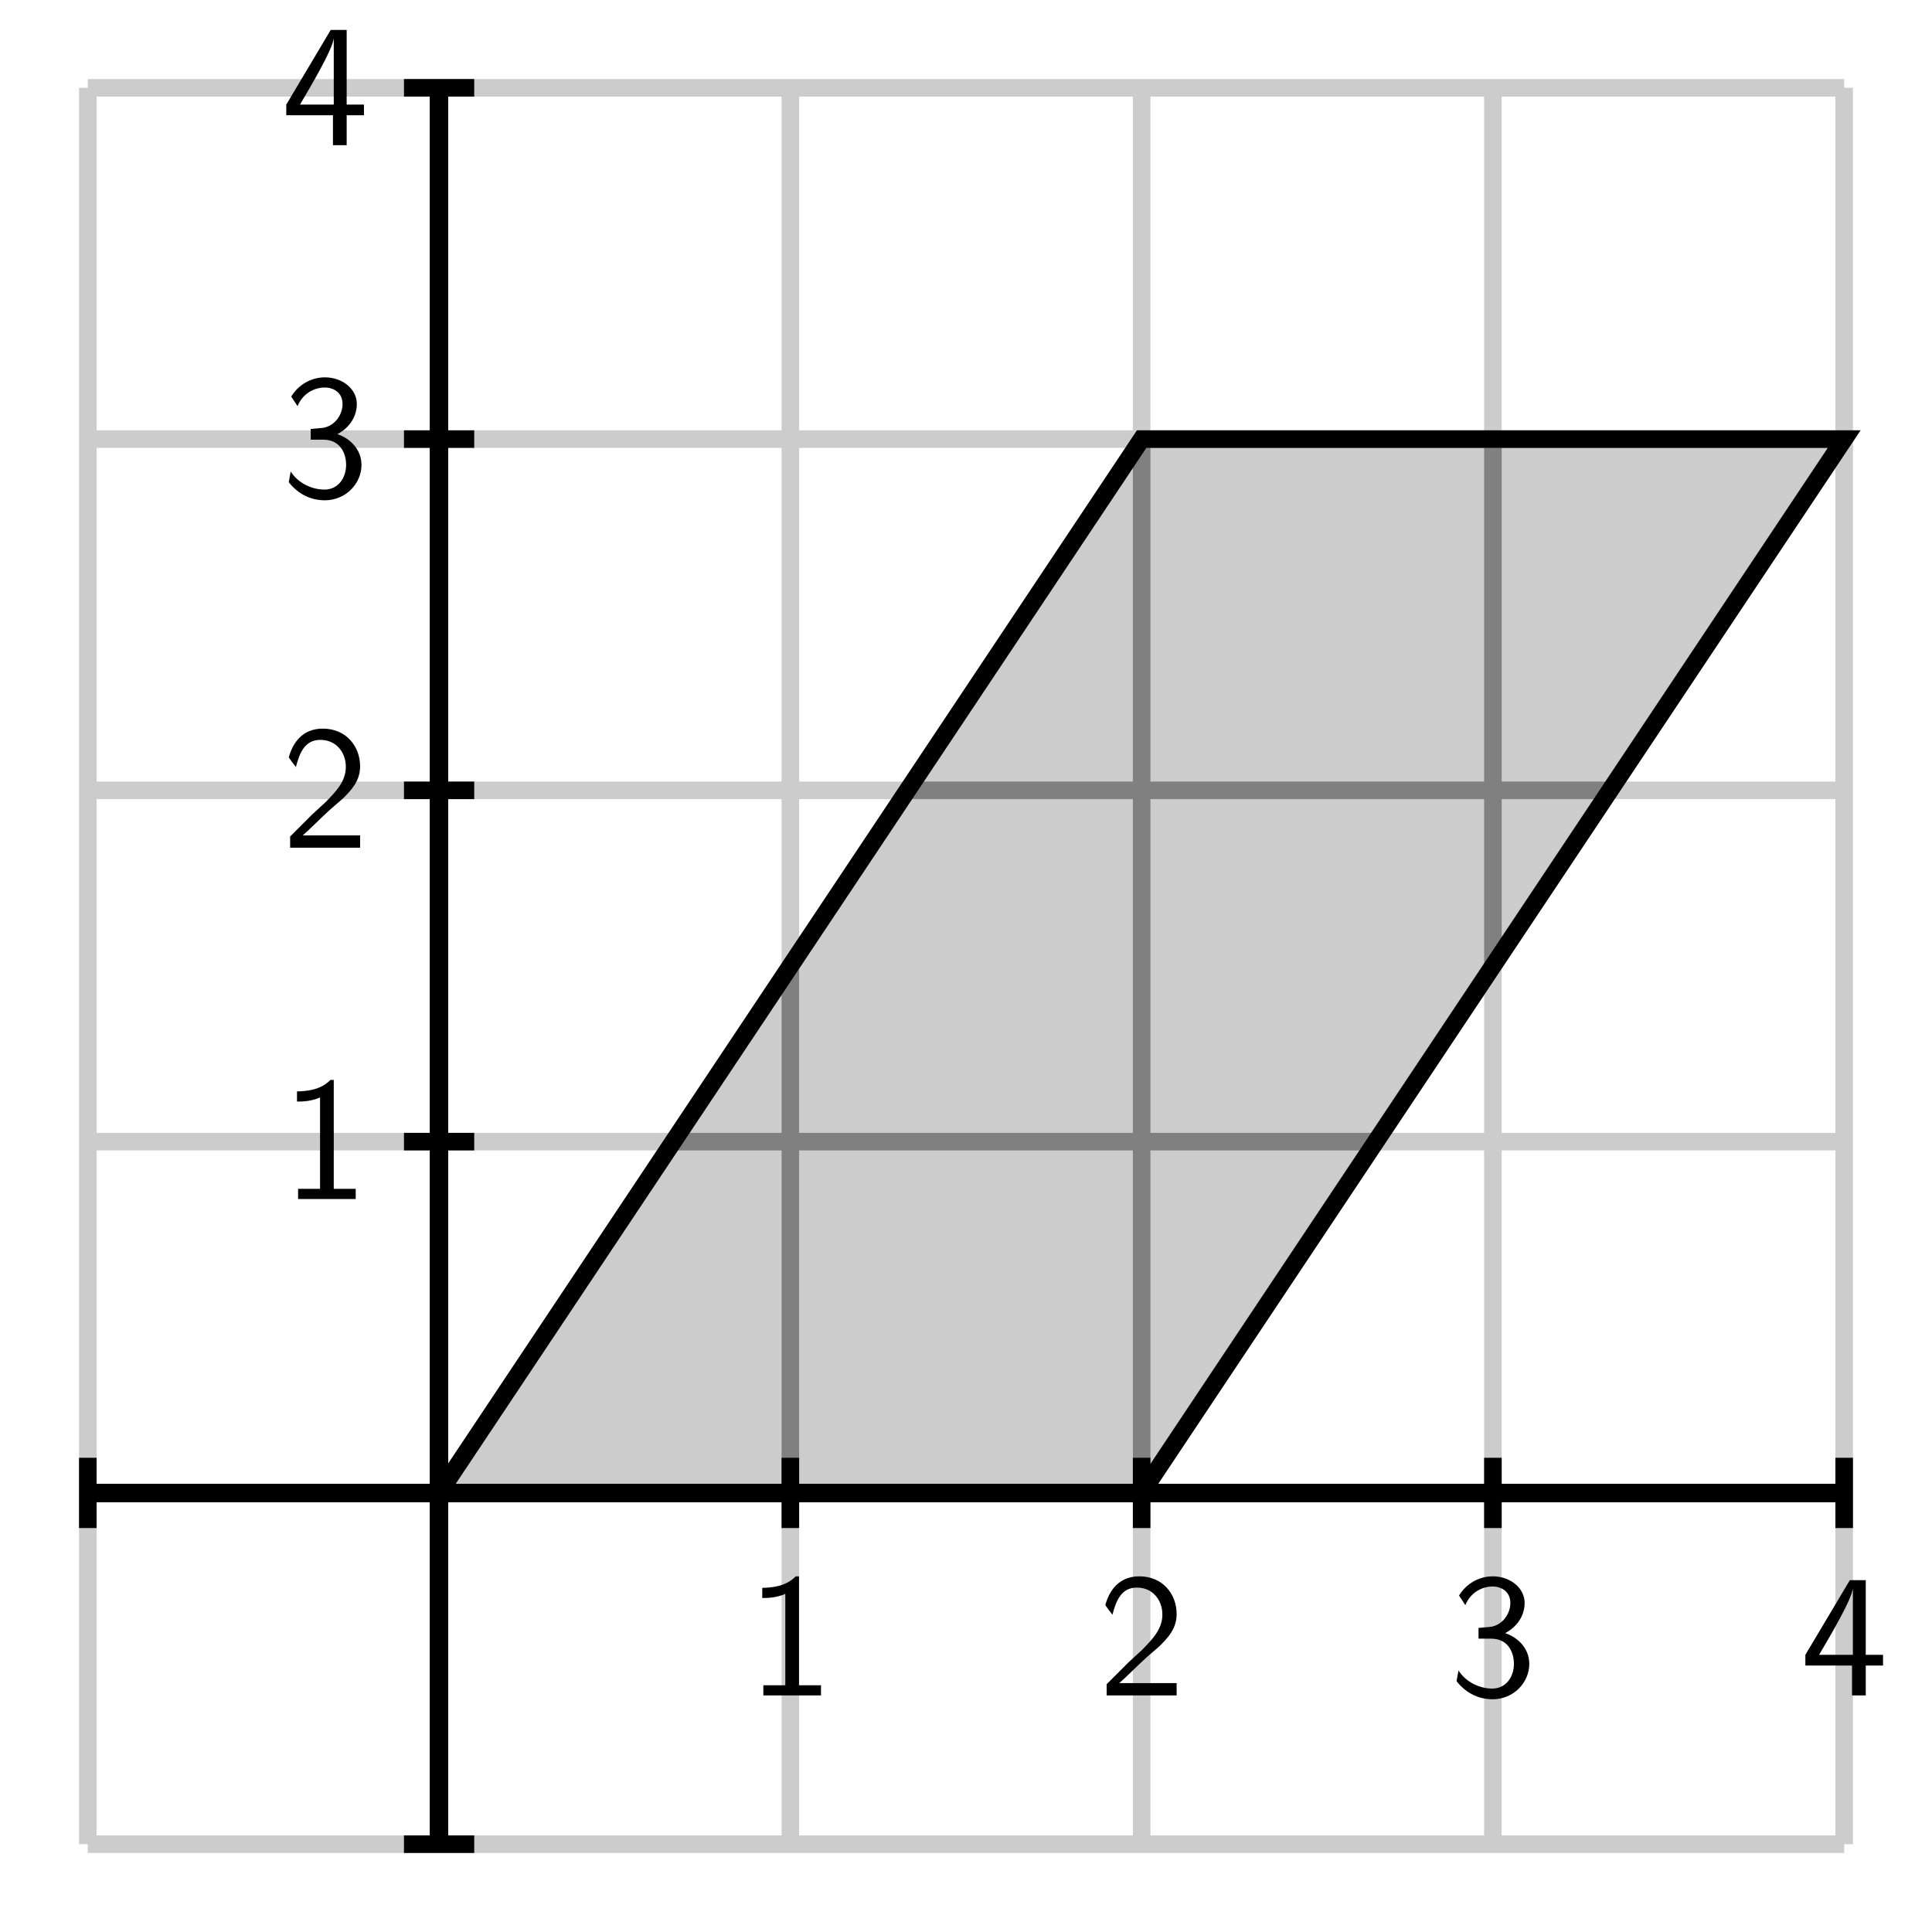
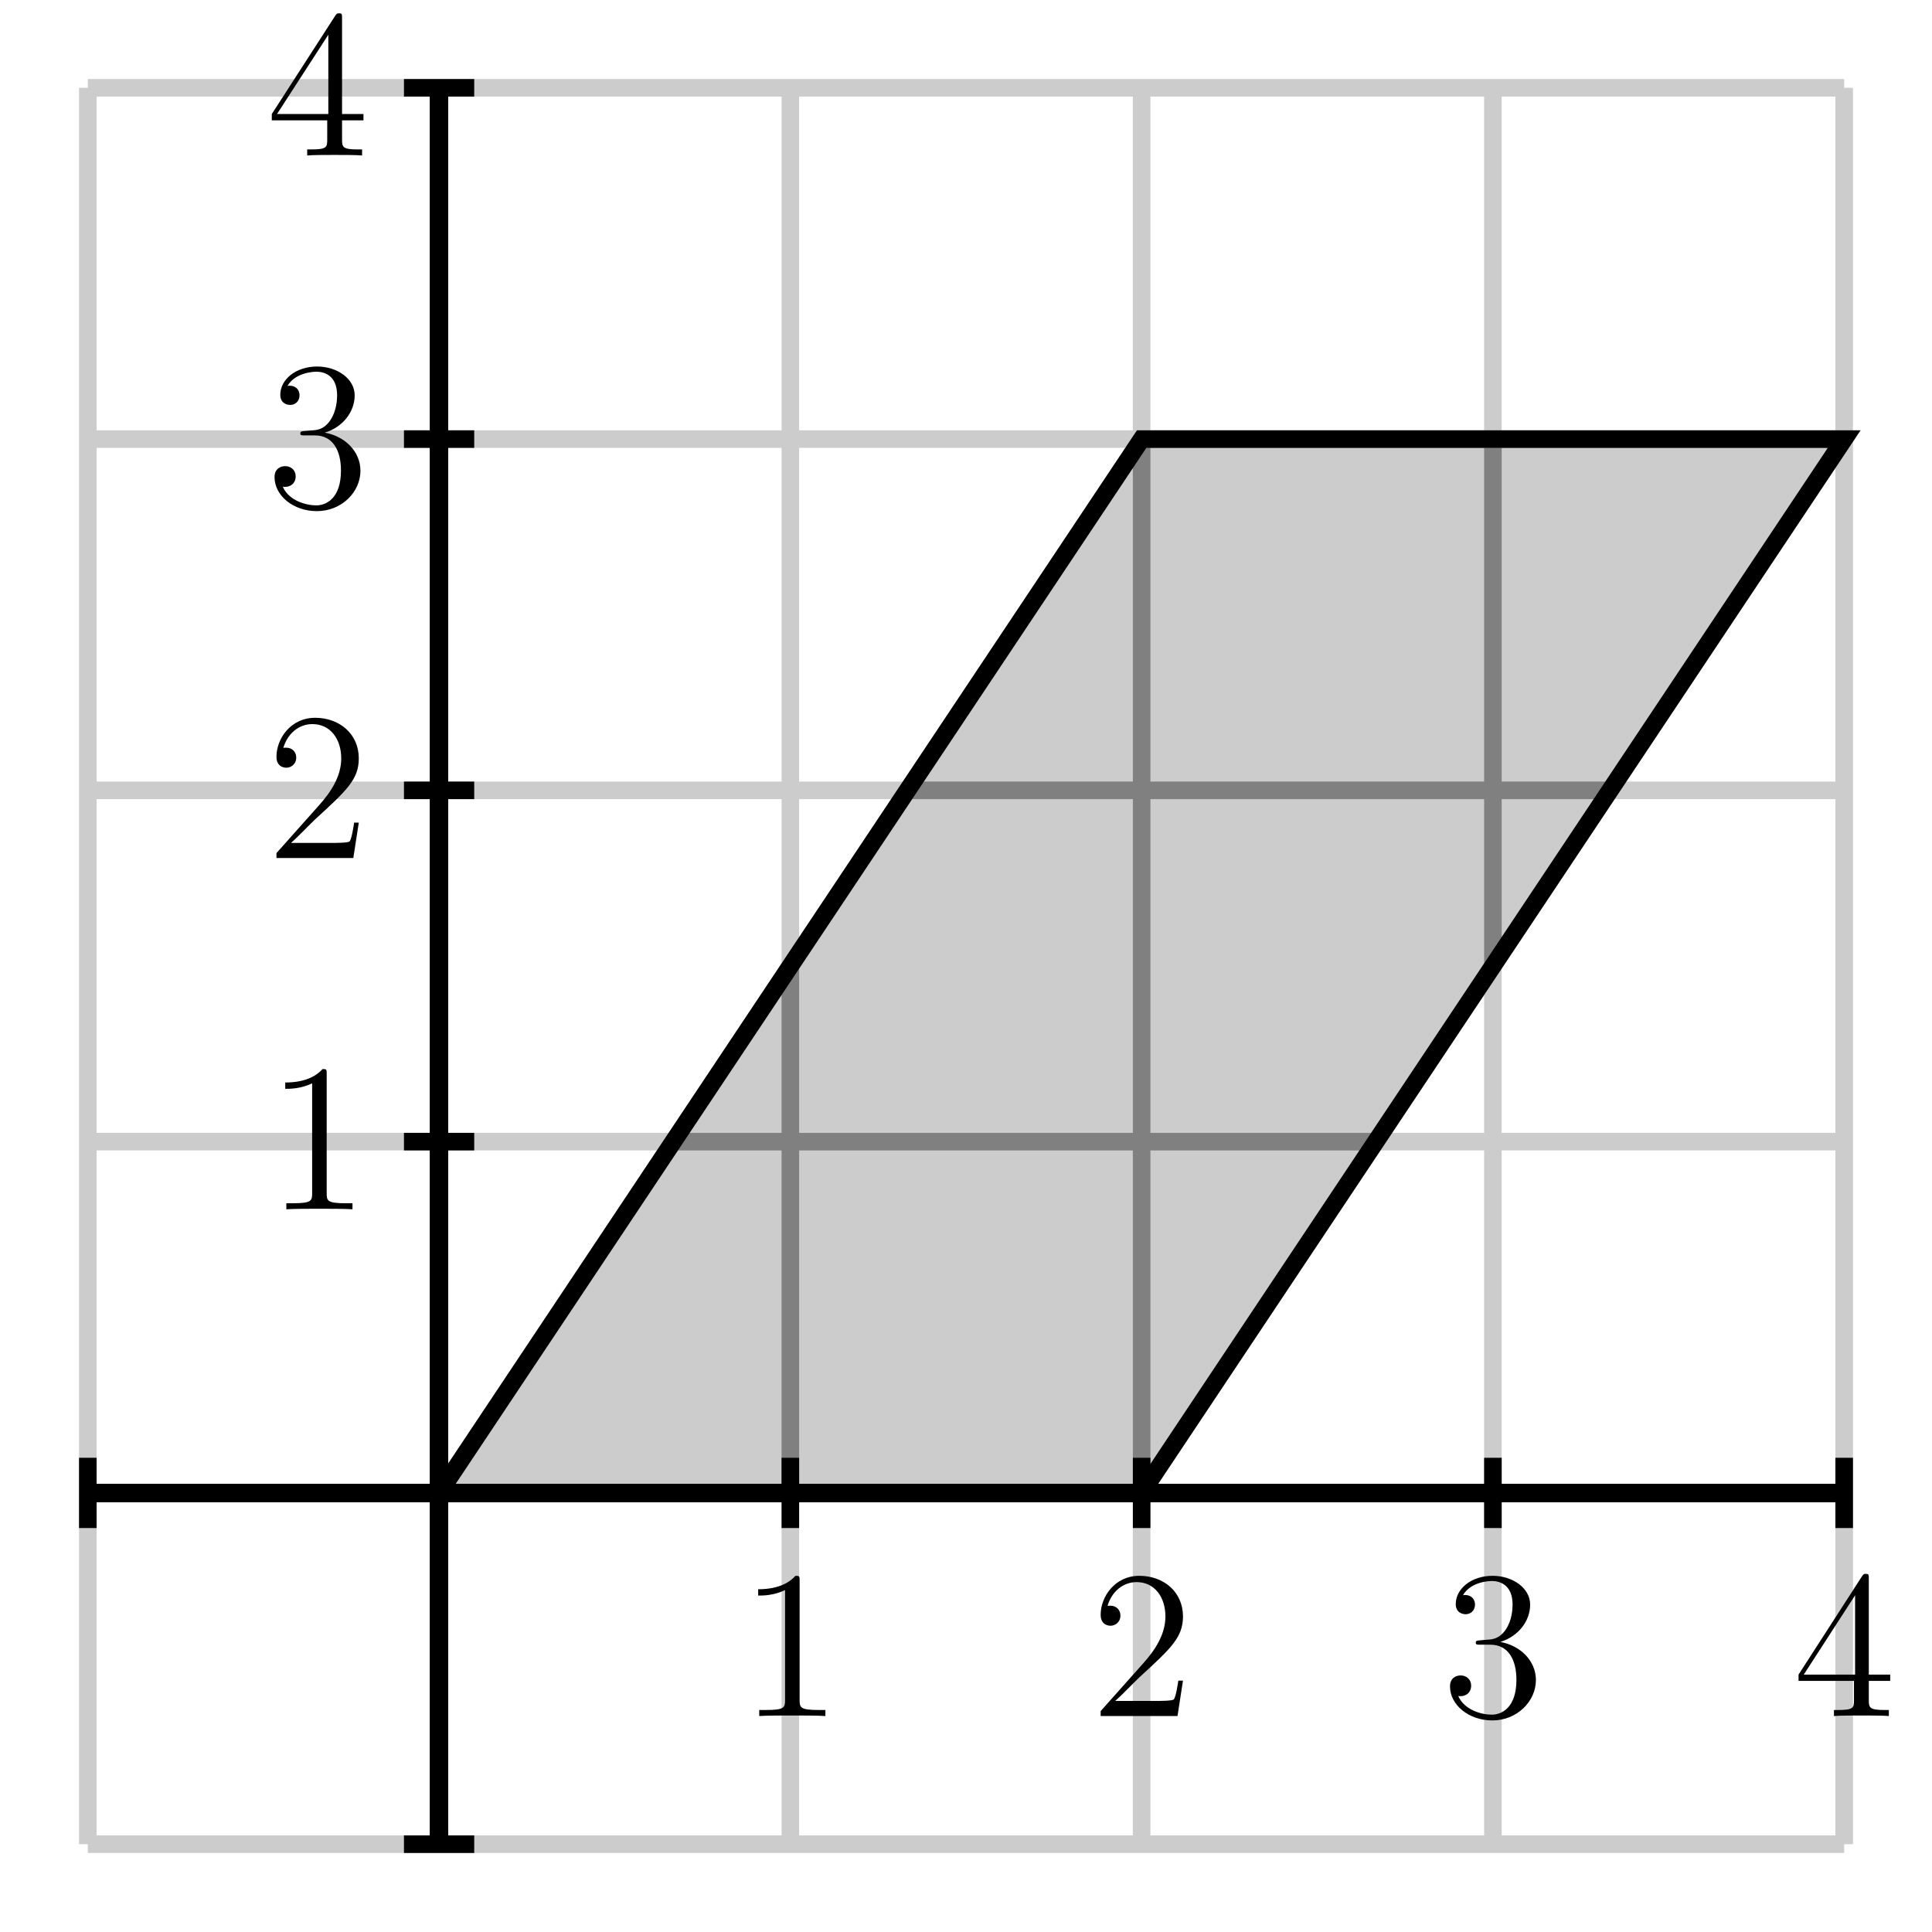
<svg xmlns="http://www.w3.org/2000/svg" xmlns:xlink="http://www.w3.org/1999/xlink" width="110pt" height="110pt" viewBox="0 0 110 110" version="1.1">
  <defs>
    <g>
      <symbol overflow="visible" id="glyph0-0">
        <path style="stroke:none;" d="" />
      </symbol>
      <symbol overflow="visible" id="glyph0-1">
-         <path style="stroke:none;" d="M 2.984 -6.781 L 2.797 -6.781 C 2.203 -6.172 1.375 -6.141 0.891 -6.125 L 0.891 -5.547 C 1.219 -5.547 1.703 -5.562 2.203 -5.781 L 2.203 -0.578 L 0.953 -0.578 L 0.953 0 L 4.234 0 L 4.234 -0.578 L 2.984 -0.578 Z M 2.984 -6.781 " />
+         <path style="stroke:none;" d="M 3.453 -7.688 C 3.453 -7.969 3.453 -7.984 3.219 -7.984 C 2.922 -7.656 2.328 -7.219 1.094 -7.219 L 1.094 -6.859 C 1.375 -6.859 1.969 -6.859 2.625 -7.172 L 2.625 -0.922 C 2.625 -0.484 2.594 -0.344 1.531 -0.344 L 1.156 -0.344 L 1.156 0 C 1.484 -0.031 2.656 -0.031 3.047 -0.031 C 3.438 -0.031 4.594 -0.031 4.922 0 L 4.922 -0.344 L 4.547 -0.344 C 3.484 -0.344 3.453 -0.484 3.453 -0.922 Z M 3.453 -7.688 " />
      </symbol>
      <symbol overflow="visible" id="glyph0-2">
-         <path style="stroke:none;" d="M 1.734 -1.875 L 0.5 -0.641 L 0.5 0 L 4.484 0 L 4.484 -0.703 L 2.672 -0.703 C 2.547 -0.703 2.438 -0.703 2.312 -0.703 L 1.219 -0.703 C 1.547 -0.984 2.297 -1.734 2.609 -2.016 C 2.797 -2.203 3.312 -2.625 3.5 -2.797 C 3.953 -3.25 4.484 -3.781 4.484 -4.625 C 4.484 -5.781 3.688 -6.781 2.359 -6.781 C 1.219 -6.781 0.656 -6 0.422 -5.141 C 0.547 -4.969 0.594 -4.906 0.609 -4.875 C 0.625 -4.859 0.734 -4.734 0.828 -4.594 C 1.031 -5.359 1.312 -6.141 2.219 -6.141 C 3.156 -6.141 3.672 -5.391 3.672 -4.609 C 3.672 -3.766 3.094 -3.188 2.516 -2.594 Z M 1.734 -1.875 " />
+         <path style="stroke:none;" d="M 5.281 -2.016 L 5.016 -2.016 C 4.984 -1.812 4.891 -1.156 4.766 -0.953 C 4.688 -0.859 4 -0.859 3.641 -0.859 L 1.422 -0.859 C 1.734 -1.125 2.469 -1.891 2.781 -2.188 C 4.609 -3.859 5.281 -4.484 5.281 -5.672 C 5.281 -7.062 4.188 -7.984 2.797 -7.984 C 1.406 -7.984 0.594 -6.797 0.594 -5.766 C 0.594 -5.141 1.109 -5.141 1.156 -5.141 C 1.406 -5.141 1.719 -5.328 1.719 -5.719 C 1.719 -6.047 1.484 -6.281 1.156 -6.281 C 1.047 -6.281 1.016 -6.281 0.984 -6.266 C 1.219 -7.078 1.859 -7.625 2.641 -7.625 C 3.656 -7.625 4.281 -6.781 4.281 -5.672 C 4.281 -4.656 3.703 -3.766 3.016 -3 L 0.594 -0.281 L 0.594 0 L 4.969 0 Z M 5.281 -2.016 " />
      </symbol>
      <symbol overflow="visible" id="glyph0-3">
-         <path style="stroke:none;" d="M 0.922 -5.141 C 1.203 -5.844 1.859 -6.203 2.469 -6.203 C 2.984 -6.203 3.484 -5.906 3.484 -5.266 C 3.484 -4.656 3.062 -4.062 2.453 -3.922 C 2.406 -3.906 2.375 -3.906 1.672 -3.844 L 1.672 -3.234 L 2.375 -3.234 C 3.453 -3.234 3.688 -2.312 3.688 -1.812 C 3.688 -1.031 3.219 -0.391 2.453 -0.391 C 1.766 -0.391 0.969 -0.734 0.531 -1.422 L 0.422 -0.812 C 1.156 0.125 2.062 0.219 2.469 0.219 C 3.688 0.219 4.562 -0.75 4.562 -1.797 C 4.562 -2.703 3.875 -3.328 3.188 -3.547 C 3.953 -3.953 4.297 -4.625 4.297 -5.266 C 4.297 -6.125 3.469 -6.781 2.484 -6.781 C 1.703 -6.781 0.984 -6.375 0.562 -5.688 Z M 0.922 -5.141 " />
+         <path style="stroke:none;" d="M 2.203 -4.312 C 2 -4.297 1.953 -4.281 1.953 -4.172 C 1.953 -4.062 2.016 -4.062 2.234 -4.062 L 2.781 -4.062 C 3.797 -4.062 4.266 -3.219 4.266 -2.062 C 4.266 -0.484 3.438 -0.078 2.859 -0.078 C 2.281 -0.078 1.297 -0.344 0.953 -1.141 C 1.328 -1.078 1.688 -1.297 1.688 -1.734 C 1.688 -2.078 1.422 -2.312 1.094 -2.312 C 0.797 -2.312 0.484 -2.141 0.484 -1.688 C 0.484 -0.625 1.562 0.25 2.891 0.25 C 4.312 0.25 5.375 -0.844 5.375 -2.047 C 5.375 -3.156 4.484 -4.016 3.344 -4.219 C 4.375 -4.531 5.047 -5.406 5.047 -6.344 C 5.047 -7.281 4.062 -7.984 2.906 -7.984 C 1.703 -7.984 0.812 -7.25 0.812 -6.375 C 0.812 -5.891 1.188 -5.797 1.375 -5.797 C 1.625 -5.797 1.906 -5.969 1.906 -6.344 C 1.906 -6.719 1.625 -6.891 1.359 -6.891 C 1.281 -6.891 1.266 -6.891 1.219 -6.875 C 1.688 -7.688 2.812 -7.688 2.875 -7.688 C 3.266 -7.688 4.047 -7.516 4.047 -6.344 C 4.047 -6.109 4.016 -5.438 3.656 -4.922 C 3.297 -4.391 2.891 -4.359 2.562 -4.344 Z M 2.203 -4.312 " />
      </symbol>
      <symbol overflow="visible" id="glyph0-4">
-         <path style="stroke:none;" d="M 3.719 -1.703 L 4.703 -1.703 L 4.703 -2.312 L 3.719 -2.312 L 3.719 -6.562 L 2.812 -6.562 L 0.281 -2.312 L 0.281 -1.703 L 2.938 -1.703 L 2.938 0 L 3.719 0 Z M 1.062 -2.312 C 1.578 -3.188 2.984 -5.547 2.984 -6.125 L 2.984 -2.312 Z M 1.062 -2.312 " />
+         <path style="stroke:none;" d="M 4.328 -7.812 C 4.328 -8.047 4.328 -8.094 4.156 -8.094 C 4.062 -8.094 4.031 -8.094 3.938 -7.953 L 0.328 -2.359 L 0.328 -2 L 3.484 -2 L 3.484 -0.906 C 3.484 -0.469 3.453 -0.344 2.578 -0.344 L 2.344 -0.344 L 2.344 0 C 2.609 -0.031 3.562 -0.031 3.906 -0.031 C 4.234 -0.031 5.203 -0.031 5.469 0 L 5.469 -0.344 L 5.234 -0.344 C 4.375 -0.344 4.328 -0.469 4.328 -0.906 L 4.328 -2 L 5.547 -2 L 5.547 -2.359 L 4.328 -2.359 Z M 3.547 -6.875 L 3.547 -2.359 L 0.625 -2.359 Z M 3.547 -6.875 " />
      </symbol>
    </g>
    <clipPath id="clip1">
      <path d="M 25 25 L 105 25 L 105 85 L 25 85 Z M 25 25 " />
    </clipPath>
    <clipPath id="clip2">
      <path d="M 25 85 L 65 85 L 105 25 L 65 25 Z M 25 85 " />
    </clipPath>
  </defs>
  <g id="surface1">
    <path style="fill:none;stroke-width:10;stroke-linecap:butt;stroke-linejoin:miter;stroke:rgb(80.077%,80.077%,80.077%);stroke-opacity:1;stroke-miterlimit:10;" d="M 50 50 L 50 1050 M 250 50 L 250 1050 M 450 50 L 450 1050 M 650 50 L 650 1050 M 850 50 L 850 1050 M 1050 50 L 1050 1050 M 50 50 L 1050 50 M 50 250 L 1050 250 M 50 450 L 1050 450 M 50 650 L 1050 650 M 50 850 L 1050 850 M 50 1050 L 1050 1050 " transform="matrix(0.1,0,0,-0.1,0,110)" />
    <path style=" stroke:none;fill-rule:nonzero;fill:rgb(80.077%,80.077%,80.077%);fill-opacity:1;" d="M 25 85 L 65 85 L 105 25 L 65 25 Z M 25 85 " />
    <g clip-path="url(#clip1)" clip-rule="nonzero">
      <g clip-path="url(#clip2)" clip-rule="nonzero">
        <path style="fill:none;stroke-width:10;stroke-linecap:butt;stroke-linejoin:miter;stroke:rgb(50%,50%,50%);stroke-opacity:1;stroke-miterlimit:10;" d="M 50 50 L 50 1050 M 250 50 L 250 1050 M 450 50 L 450 1050 M 650 50 L 650 1050 M 850 50 L 850 1050 M 1050 50 L 1050 1050 M 50 50 L 1050 50 M 50 250 L 1050 250 M 50 450 L 1050 450 M 50 650 L 1050 650 M 50 850 L 1050 850 M 50 1050 L 1050 1050 " transform="matrix(0.1,0,0,-0.1,0,110)" />
      </g>
    </g>
    <path style="fill:none;stroke-width:10;stroke-linecap:butt;stroke-linejoin:miter;stroke:rgb(0%,0%,0%);stroke-opacity:1;stroke-miterlimit:10;" d="M 50 250 L 1050 250 M 250 50 L 250 1050 " transform="matrix(0.1,0,0,-0.1,0,110)" />
    <path style="fill:none;stroke-width:10;stroke-linecap:butt;stroke-linejoin:miter;stroke:rgb(0%,0%,0%);stroke-opacity:1;stroke-miterlimit:10;" d="M 50 250 L 1050 250 M 250 50 L 250 1050 M 50 230 L 50 270 " transform="matrix(0.1,0,0,-0.1,0,110)" />
    <path style="fill:none;stroke-width:10;stroke-linecap:butt;stroke-linejoin:miter;stroke:rgb(0%,0%,0%);stroke-opacity:1;stroke-miterlimit:10;" d="M 50 250 L 1050 250 M 250 50 L 250 1050 M 250 230 L 250 270 " transform="matrix(0.1,0,0,-0.1,0,110)" />
    <path style="fill:none;stroke-width:10;stroke-linecap:butt;stroke-linejoin:miter;stroke:rgb(0%,0%,0%);stroke-opacity:1;stroke-miterlimit:10;" d="M 50 250 L 1050 250 M 250 50 L 250 1050 M 450 230 L 450 270 " transform="matrix(0.1,0,0,-0.1,0,110)" />
    <path style="fill:none;stroke-width:10;stroke-linecap:butt;stroke-linejoin:miter;stroke:rgb(0%,0%,0%);stroke-opacity:1;stroke-miterlimit:10;" d="M 50 250 L 1050 250 M 250 50 L 250 1050 M 650 230 L 650 270 " transform="matrix(0.1,0,0,-0.1,0,110)" />
    <path style="fill:none;stroke-width:10;stroke-linecap:butt;stroke-linejoin:miter;stroke:rgb(0%,0%,0%);stroke-opacity:1;stroke-miterlimit:10;" d="M 50 250 L 1050 250 M 250 50 L 250 1050 M 850 230 L 850 270 " transform="matrix(0.1,0,0,-0.1,0,110)" />
    <path style="fill:none;stroke-width:10;stroke-linecap:butt;stroke-linejoin:miter;stroke:rgb(0%,0%,0%);stroke-opacity:1;stroke-miterlimit:10;" d="M 50 250 L 1050 250 M 250 50 L 250 1050 M 1050 230 L 1050 270 " transform="matrix(0.1,0,0,-0.1,0,110)" />
    <path style="fill:none;stroke-width:10;stroke-linecap:butt;stroke-linejoin:miter;stroke:rgb(0%,0%,0%);stroke-opacity:1;stroke-miterlimit:10;" d="M 50 250 L 1050 250 M 250 50 L 250 1050 M 230 50 L 270 50 " transform="matrix(0.1,0,0,-0.1,0,110)" />
    <path style="fill:none;stroke-width:10;stroke-linecap:butt;stroke-linejoin:miter;stroke:rgb(0%,0%,0%);stroke-opacity:1;stroke-miterlimit:10;" d="M 50 250 L 1050 250 M 250 50 L 250 1050 M 230 250 L 270 250 " transform="matrix(0.1,0,0,-0.1,0,110)" />
    <path style="fill:none;stroke-width:10;stroke-linecap:butt;stroke-linejoin:miter;stroke:rgb(0%,0%,0%);stroke-opacity:1;stroke-miterlimit:10;" d="M 50 250 L 1050 250 M 250 50 L 250 1050 M 230 450 L 270 450 " transform="matrix(0.1,0,0,-0.1,0,110)" />
    <path style="fill:none;stroke-width:10;stroke-linecap:butt;stroke-linejoin:miter;stroke:rgb(0%,0%,0%);stroke-opacity:1;stroke-miterlimit:10;" d="M 50 250 L 1050 250 M 250 50 L 250 1050 M 230 650 L 270 650 " transform="matrix(0.1,0,0,-0.1,0,110)" />
    <path style="fill:none;stroke-width:10;stroke-linecap:butt;stroke-linejoin:miter;stroke:rgb(0%,0%,0%);stroke-opacity:1;stroke-miterlimit:10;" d="M 50 250 L 1050 250 M 250 50 L 250 1050 M 230 850 L 270 850 " transform="matrix(0.1,0,0,-0.1,0,110)" />
    <path style="fill:none;stroke-width:10;stroke-linecap:butt;stroke-linejoin:miter;stroke:rgb(0%,0%,0%);stroke-opacity:1;stroke-miterlimit:10;" d="M 50 250 L 1050 250 M 250 50 L 250 1050 M 230 1050 L 270 1050 " transform="matrix(0.1,0,0,-0.1,0,110)" />
    <g style="fill:rgb(0%,0%,0%);fill-opacity:1;">
-       <use xlink:href="#glyph0-1" x="42.509" y="96.531" />
+       <use xlink:href="#glyph0-1" x="42.073" y="97.704" />
    </g>
    <g style="fill:rgb(0%,0%,0%);fill-opacity:1;">
-       <use xlink:href="#glyph0-2" x="62.509" y="96.531" />
+       <use xlink:href="#glyph0-2" x="62.073" y="97.704" />
    </g>
    <g style="fill:rgb(0%,0%,0%);fill-opacity:1;">
-       <use xlink:href="#glyph0-3" x="82.509" y="96.531" />
+       <use xlink:href="#glyph0-3" x="82.073" y="97.704" />
    </g>
    <g style="fill:rgb(0%,0%,0%);fill-opacity:1;">
-       <use xlink:href="#glyph0-4" x="102.509" y="96.531" />
+       <use xlink:href="#glyph0-4" x="102.074" y="97.704" />
    </g>
    <g style="fill:rgb(0%,0%,0%);fill-opacity:1;">
-       <use xlink:href="#glyph0-1" x="16.019" y="68.266" />
+       <use xlink:href="#glyph0-1" x="15.147" y="68.852" />
    </g>
    <g style="fill:rgb(0%,0%,0%);fill-opacity:1;">
-       <use xlink:href="#glyph0-2" x="16.019" y="48.266" />
+       <use xlink:href="#glyph0-2" x="15.147" y="48.852" />
    </g>
    <g style="fill:rgb(0%,0%,0%);fill-opacity:1;">
-       <use xlink:href="#glyph0-3" x="16.019" y="28.266" />
+       <use xlink:href="#glyph0-3" x="15.147" y="28.852" />
    </g>
    <g style="fill:rgb(0%,0%,0%);fill-opacity:1;">
-       <use xlink:href="#glyph0-4" x="16.019" y="8.266" />
+       <use xlink:href="#glyph0-4" x="15.147" y="8.852" />
    </g>
    <path style="fill:none;stroke-width:10;stroke-linecap:butt;stroke-linejoin:miter;stroke:rgb(0%,0%,0%);stroke-opacity:1;stroke-miterlimit:10;" d="M 250 250 L 650 250 L 1050 850 L 650 850 Z M 250 250 " transform="matrix(0.1,0,0,-0.1,0,110)" />
  </g>
</svg>
